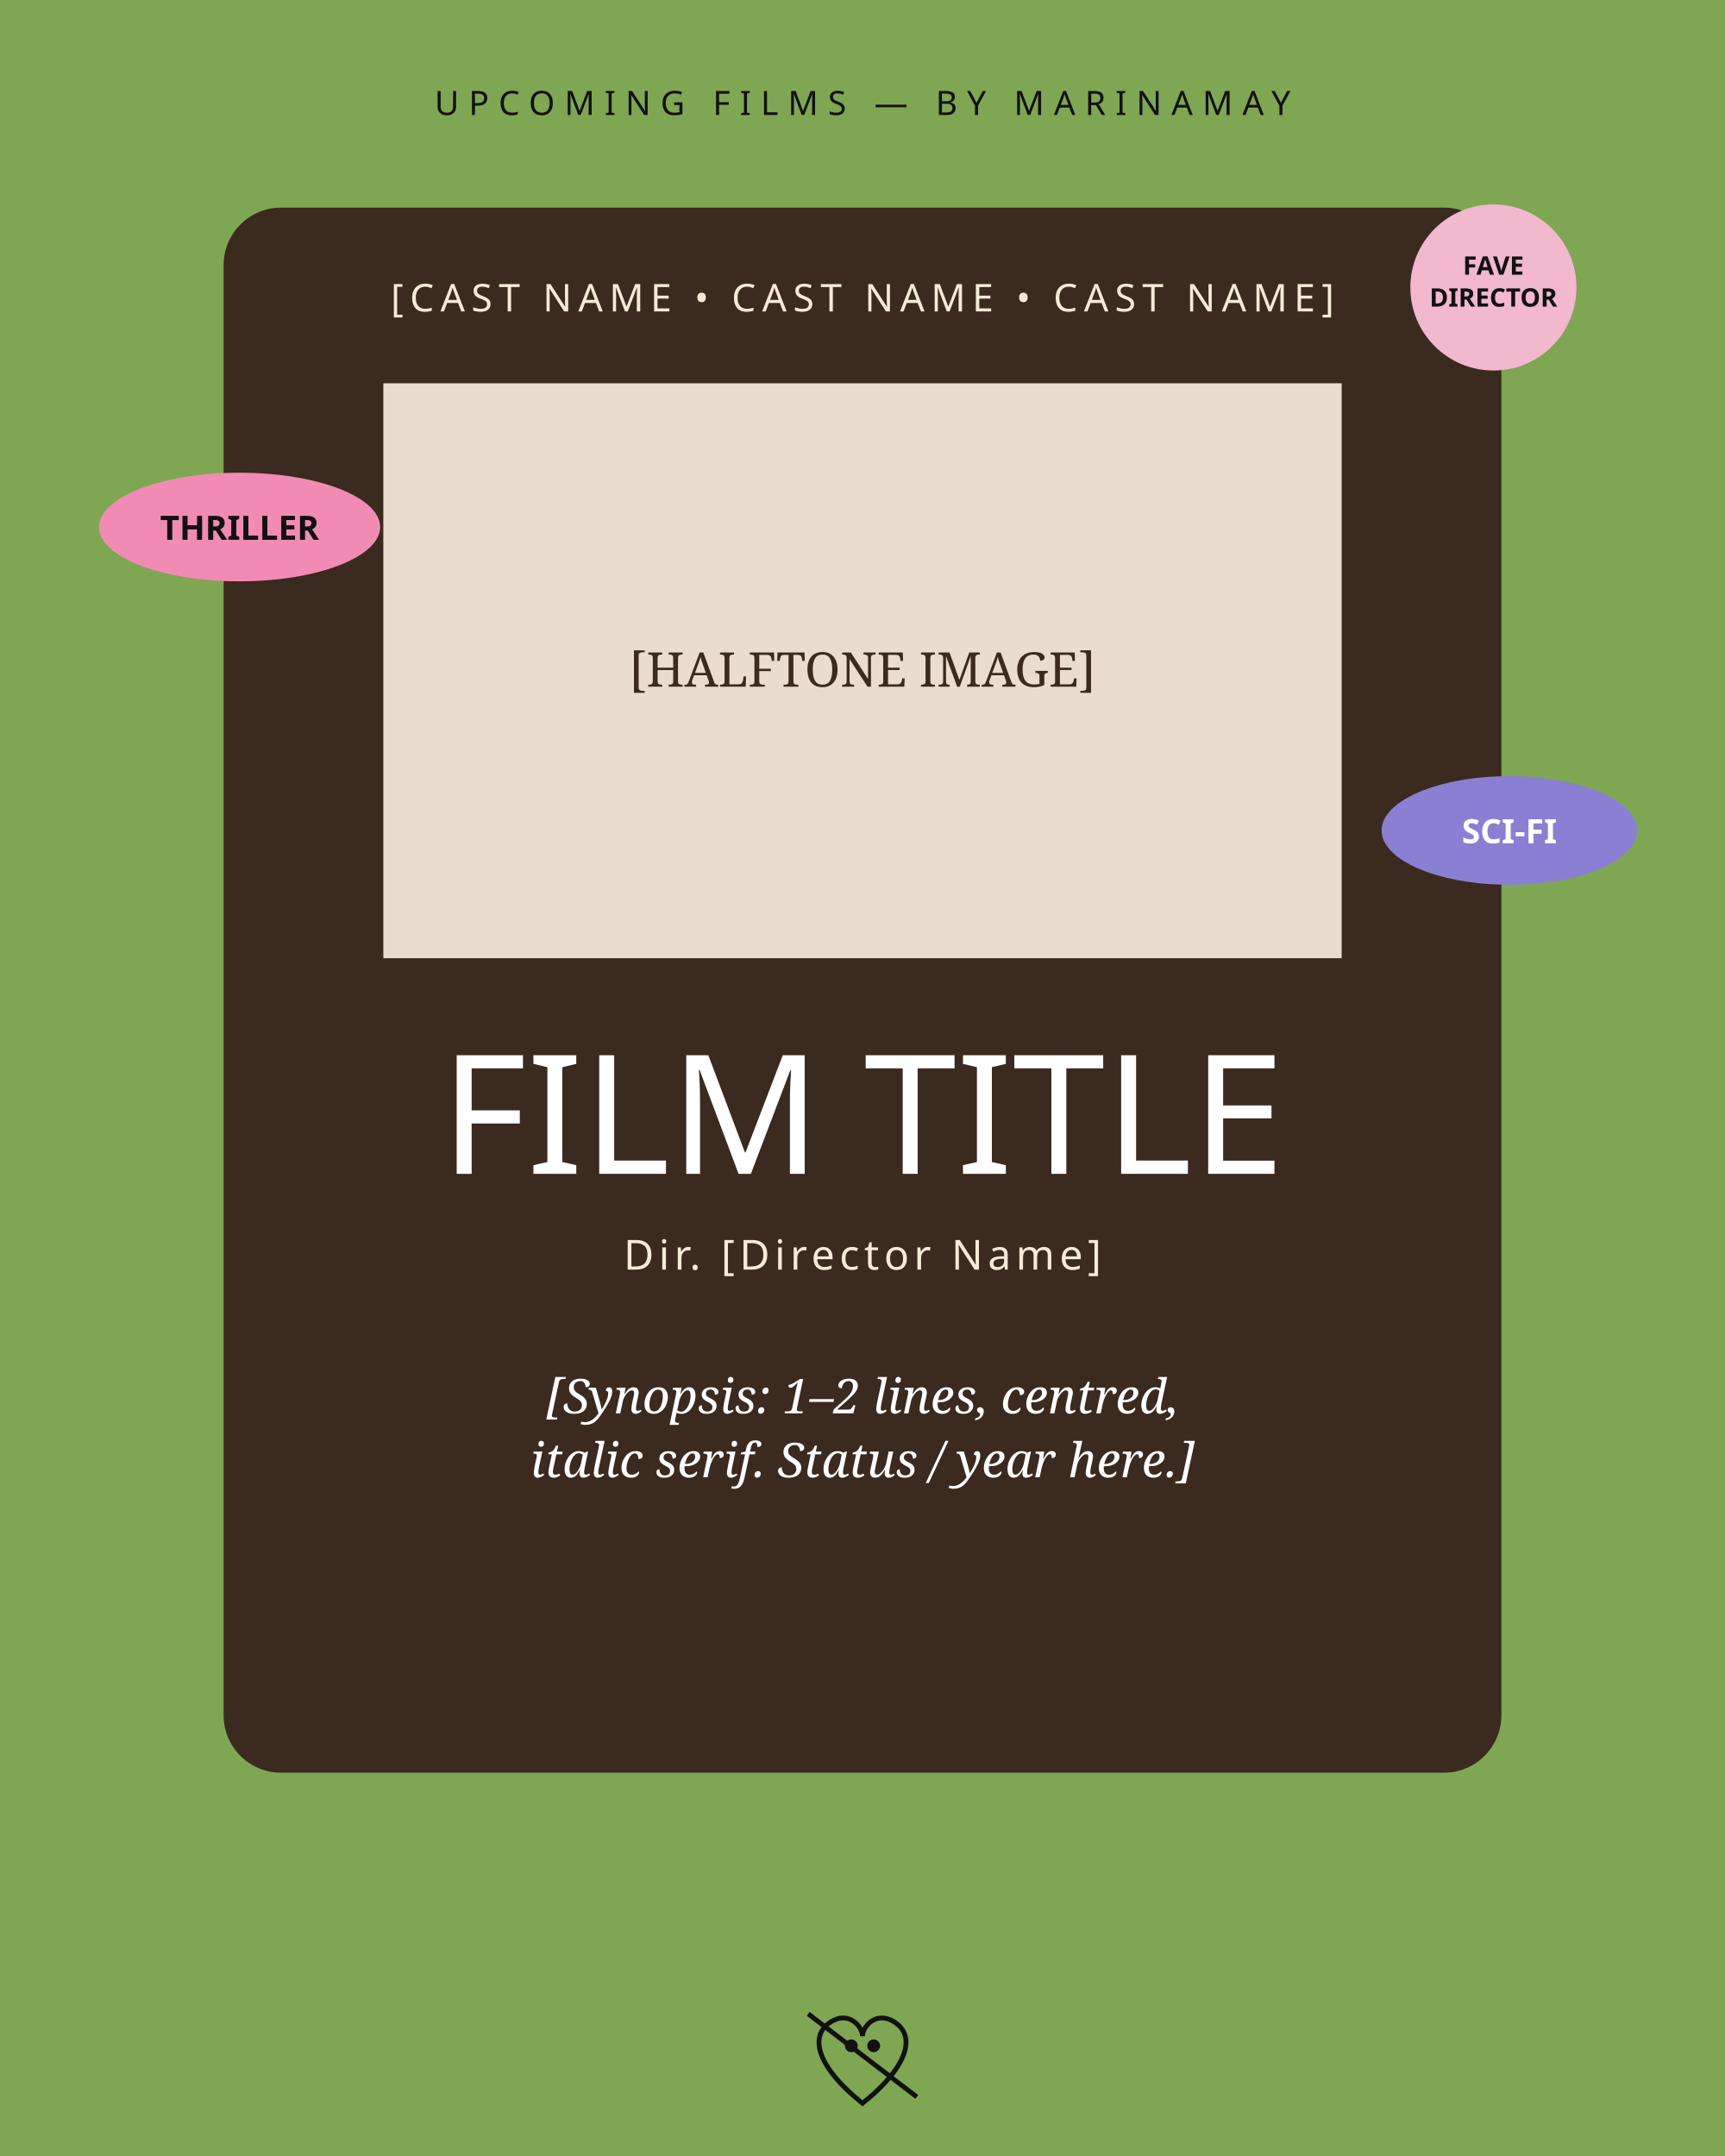
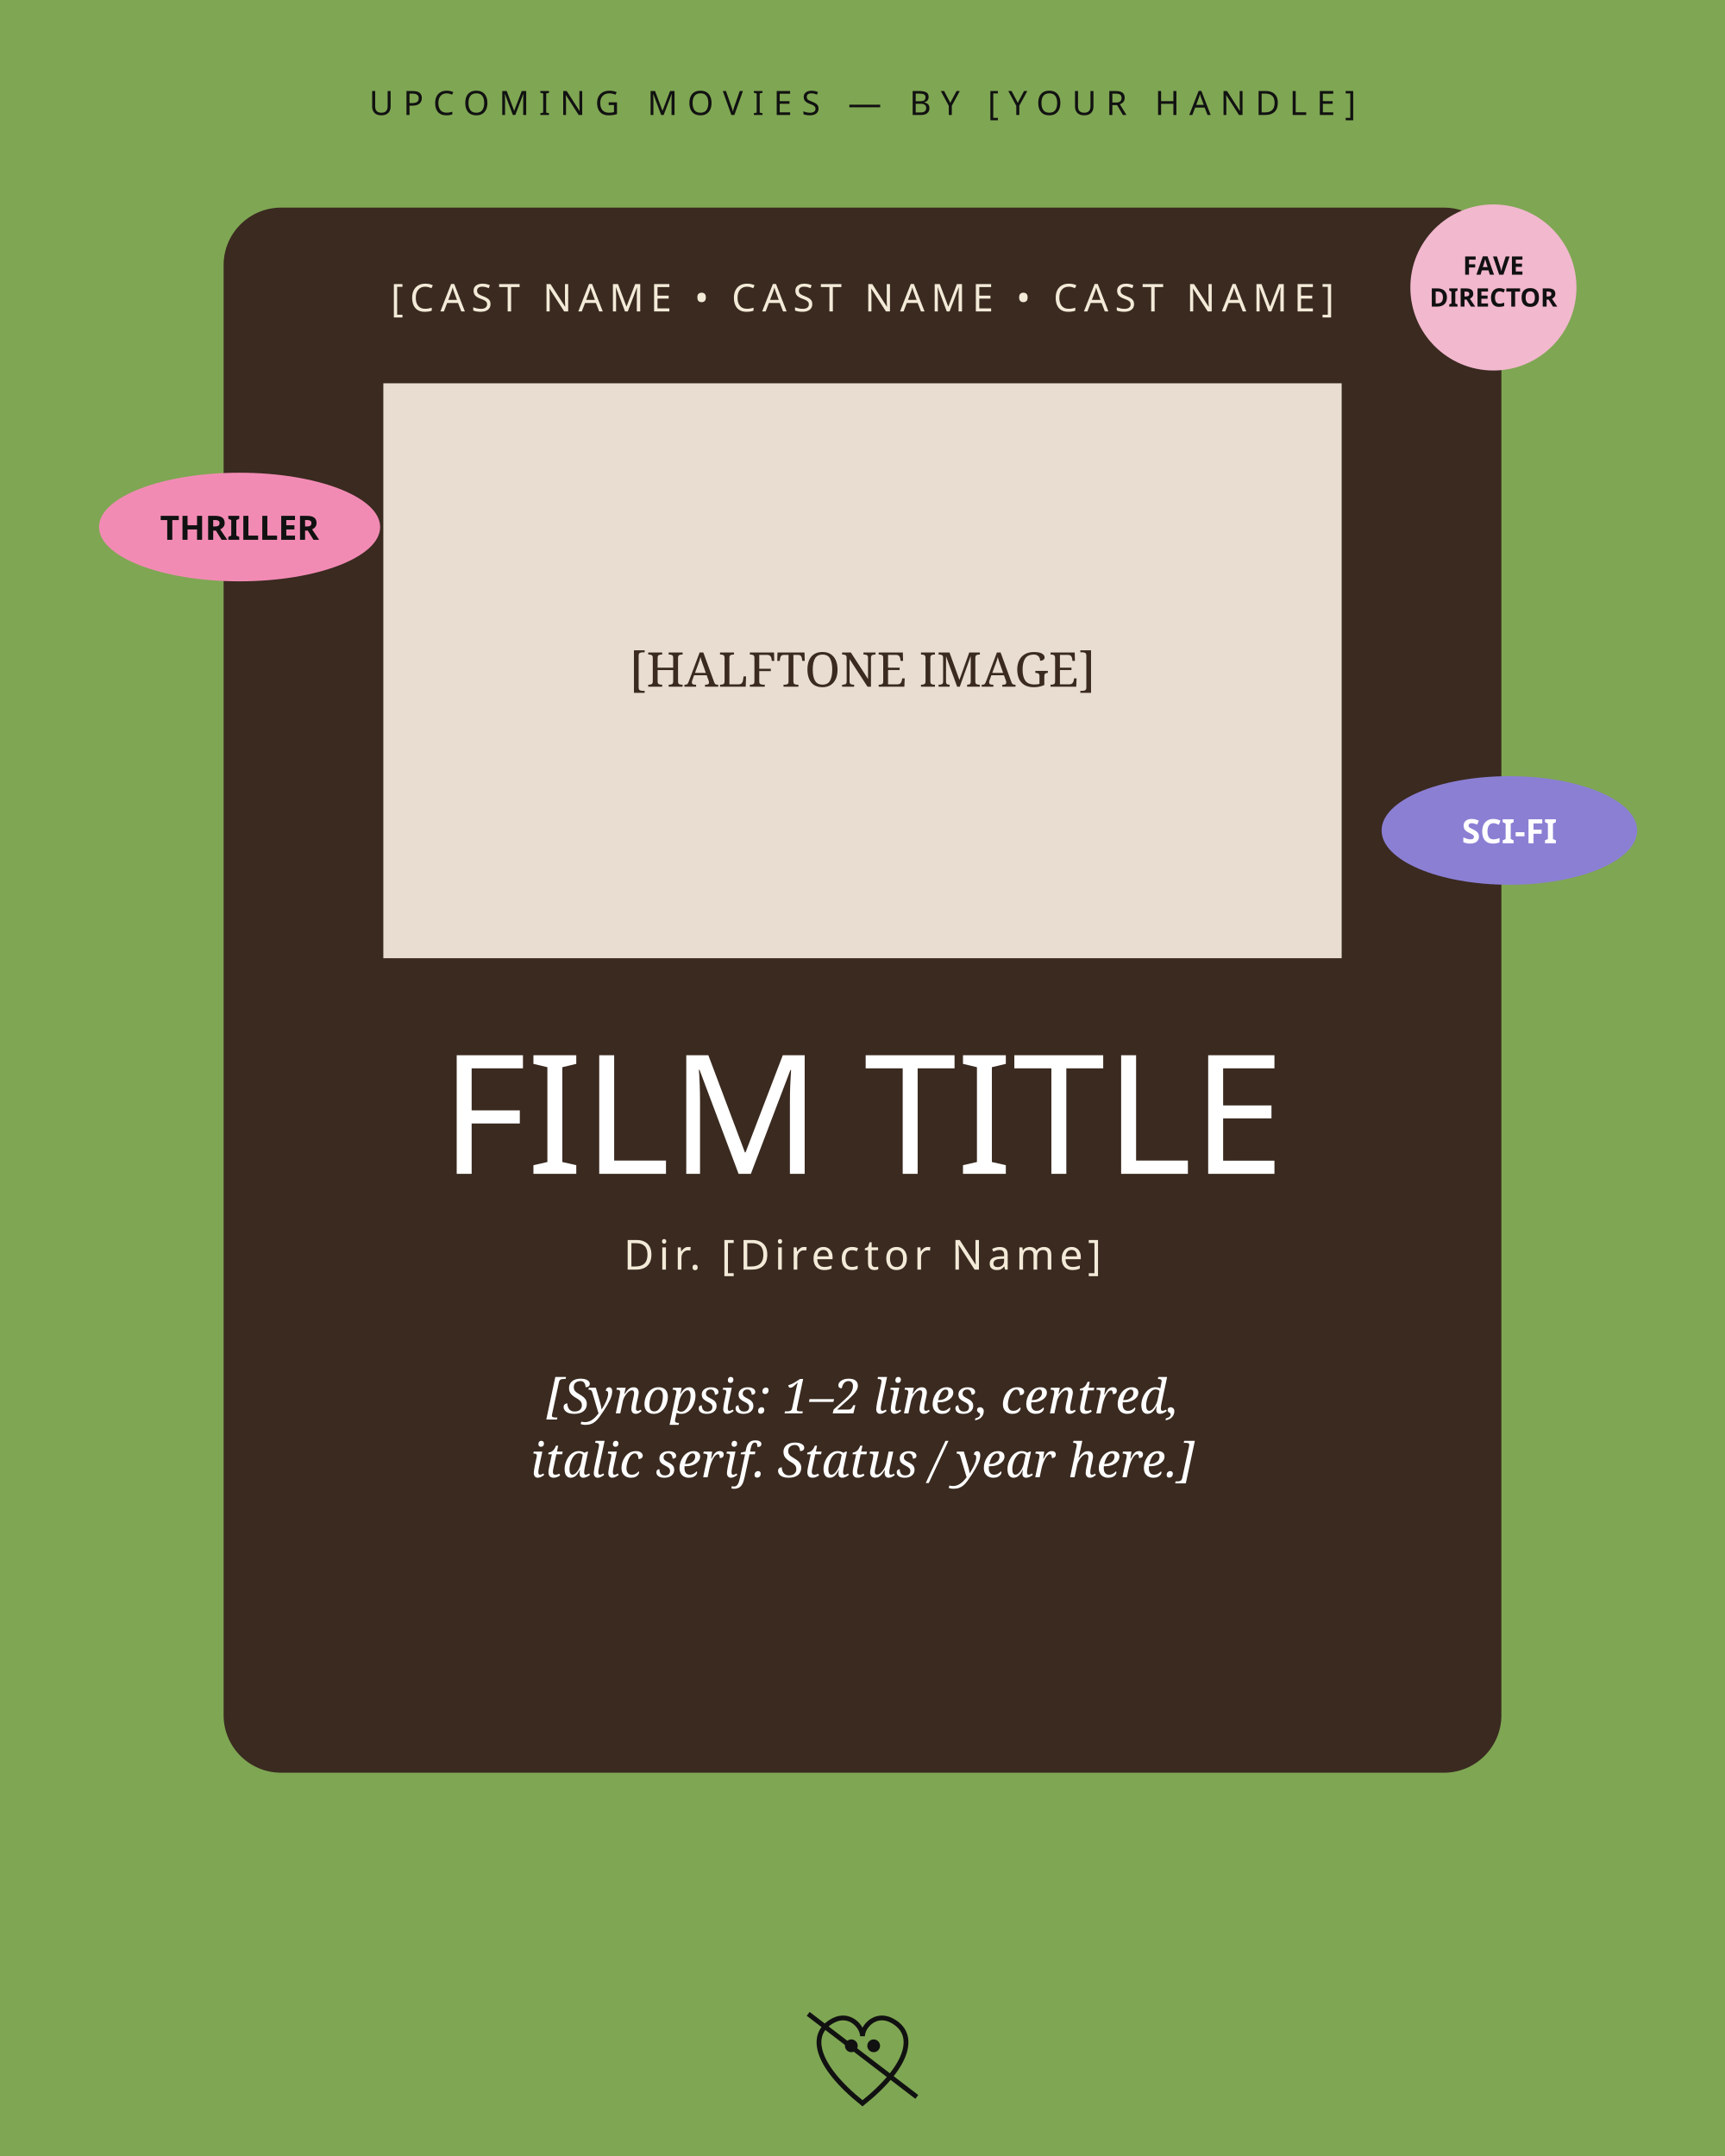
<svg xmlns="http://www.w3.org/2000/svg" width="1080" height="1350" viewBox="0 0 1080 1350">
  <rect width="1080" height="1350" fill="#7FA653" />
-   <text x="540" y="72" text-anchor="middle" font-family="'Oswald', 'Arial Narrow', sans-serif" font-size="21" letter-spacing="6" fill="#111111">UPCOMING FILMS — BY MARINAMAY</text>
+   <text x="540" y="72" text-anchor="middle" font-family="'Oswald', 'Arial Narrow', sans-serif" font-size="21" font-weight="300" letter-spacing="6" fill="#111111">UPCOMING MOVIES — BY [YOUR HANDLE]</text>
  <rect x="140" y="130" width="800" height="980" rx="36" fill="#3A2A20" />
-   <text x="540" y="195" text-anchor="middle" font-family="'Oswald', 'Arial Narrow', sans-serif" font-size="24" letter-spacing="4" fill="#F3EAD8">[CAST NAME • CAST NAME • CAST NAME]</text>
+   <text x="540" y="195" text-anchor="middle" font-family="'Oswald', 'Arial Narrow', sans-serif" font-size="24" font-weight="300" letter-spacing="4" fill="#F3EAD8">[CAST NAME • CAST NAME • CAST NAME]</text>
  <rect x="240" y="240" width="600" height="360" fill="#E8DDD0" />
  <text x="540" y="430" text-anchor="middle" font-family="'Playfair Display', Georgia, serif" font-size="30" fill="#3A2A20">[HALFTONE IMAGE]</text>
  <text x="540" y="735" text-anchor="middle" font-family="Anton, 'Oswald', 'Arial Narrow', sans-serif" font-size="104" fill="#FFFFFF">FILM TITLE</text>
-   <text x="540" y="795" text-anchor="middle" font-family="'Oswald', 'Arial Narrow', sans-serif" font-size="26" letter-spacing="3" fill="#F3EAD8">Dir. [Director Name]</text>
+   <text x="540" y="795" text-anchor="middle" font-family="'Oswald', 'Arial Narrow', sans-serif" font-size="26" font-weight="300" letter-spacing="3" fill="#F3EAD8">Dir. [Director Name]</text>
  <text x="540" y="885" text-anchor="middle" font-family="'EB Garamond', Georgia, serif" font-size="30" font-style="italic" fill="#FFFFFF">[Synopsis: 1–2 lines, centred,</text>
  <text x="540" y="925" text-anchor="middle" font-family="'EB Garamond', Georgia, serif" font-size="30" font-style="italic" fill="#FFFFFF">italic serif. Status / year here.]</text>
  <g font-family="'Nunito', 'Quicksand', sans-serif" font-size="21" font-weight="800" text-anchor="middle">
    <ellipse cx="150" cy="330" rx="88" ry="34" fill="#F28BB4" />
    <text x="150" y="338" fill="#111">THRILLER</text>
    <ellipse cx="945" cy="520" rx="80" ry="34" fill="#8B7FD4" />
    <text x="945" y="528" fill="#fff">SCI-FI</text>
    <circle cx="935" cy="180" r="52" fill="#F2B8CE" />
    <text x="935" y="172" fill="#111" font-size="16">FAVE</text>
    <text x="935" y="192" fill="#111" font-size="16">DIRECTOR</text>
  </g>
  <g transform="translate(500,1255)" stroke="#111111" fill="none" stroke-width="3">
    <path d="M40 62 C10 38 6 18 22 10 C32 5 40 14 40 20 C40 14 48 5 58 10 C74 18 70 38 40 62 Z" />
    <line x1="6" y1="6" x2="74" y2="58" />
    <circle cx="33" cy="26" r="2.5" fill="#111111" />
    <circle cx="47" cy="26" r="2.5" fill="#111111" />
  </g>
</svg>
